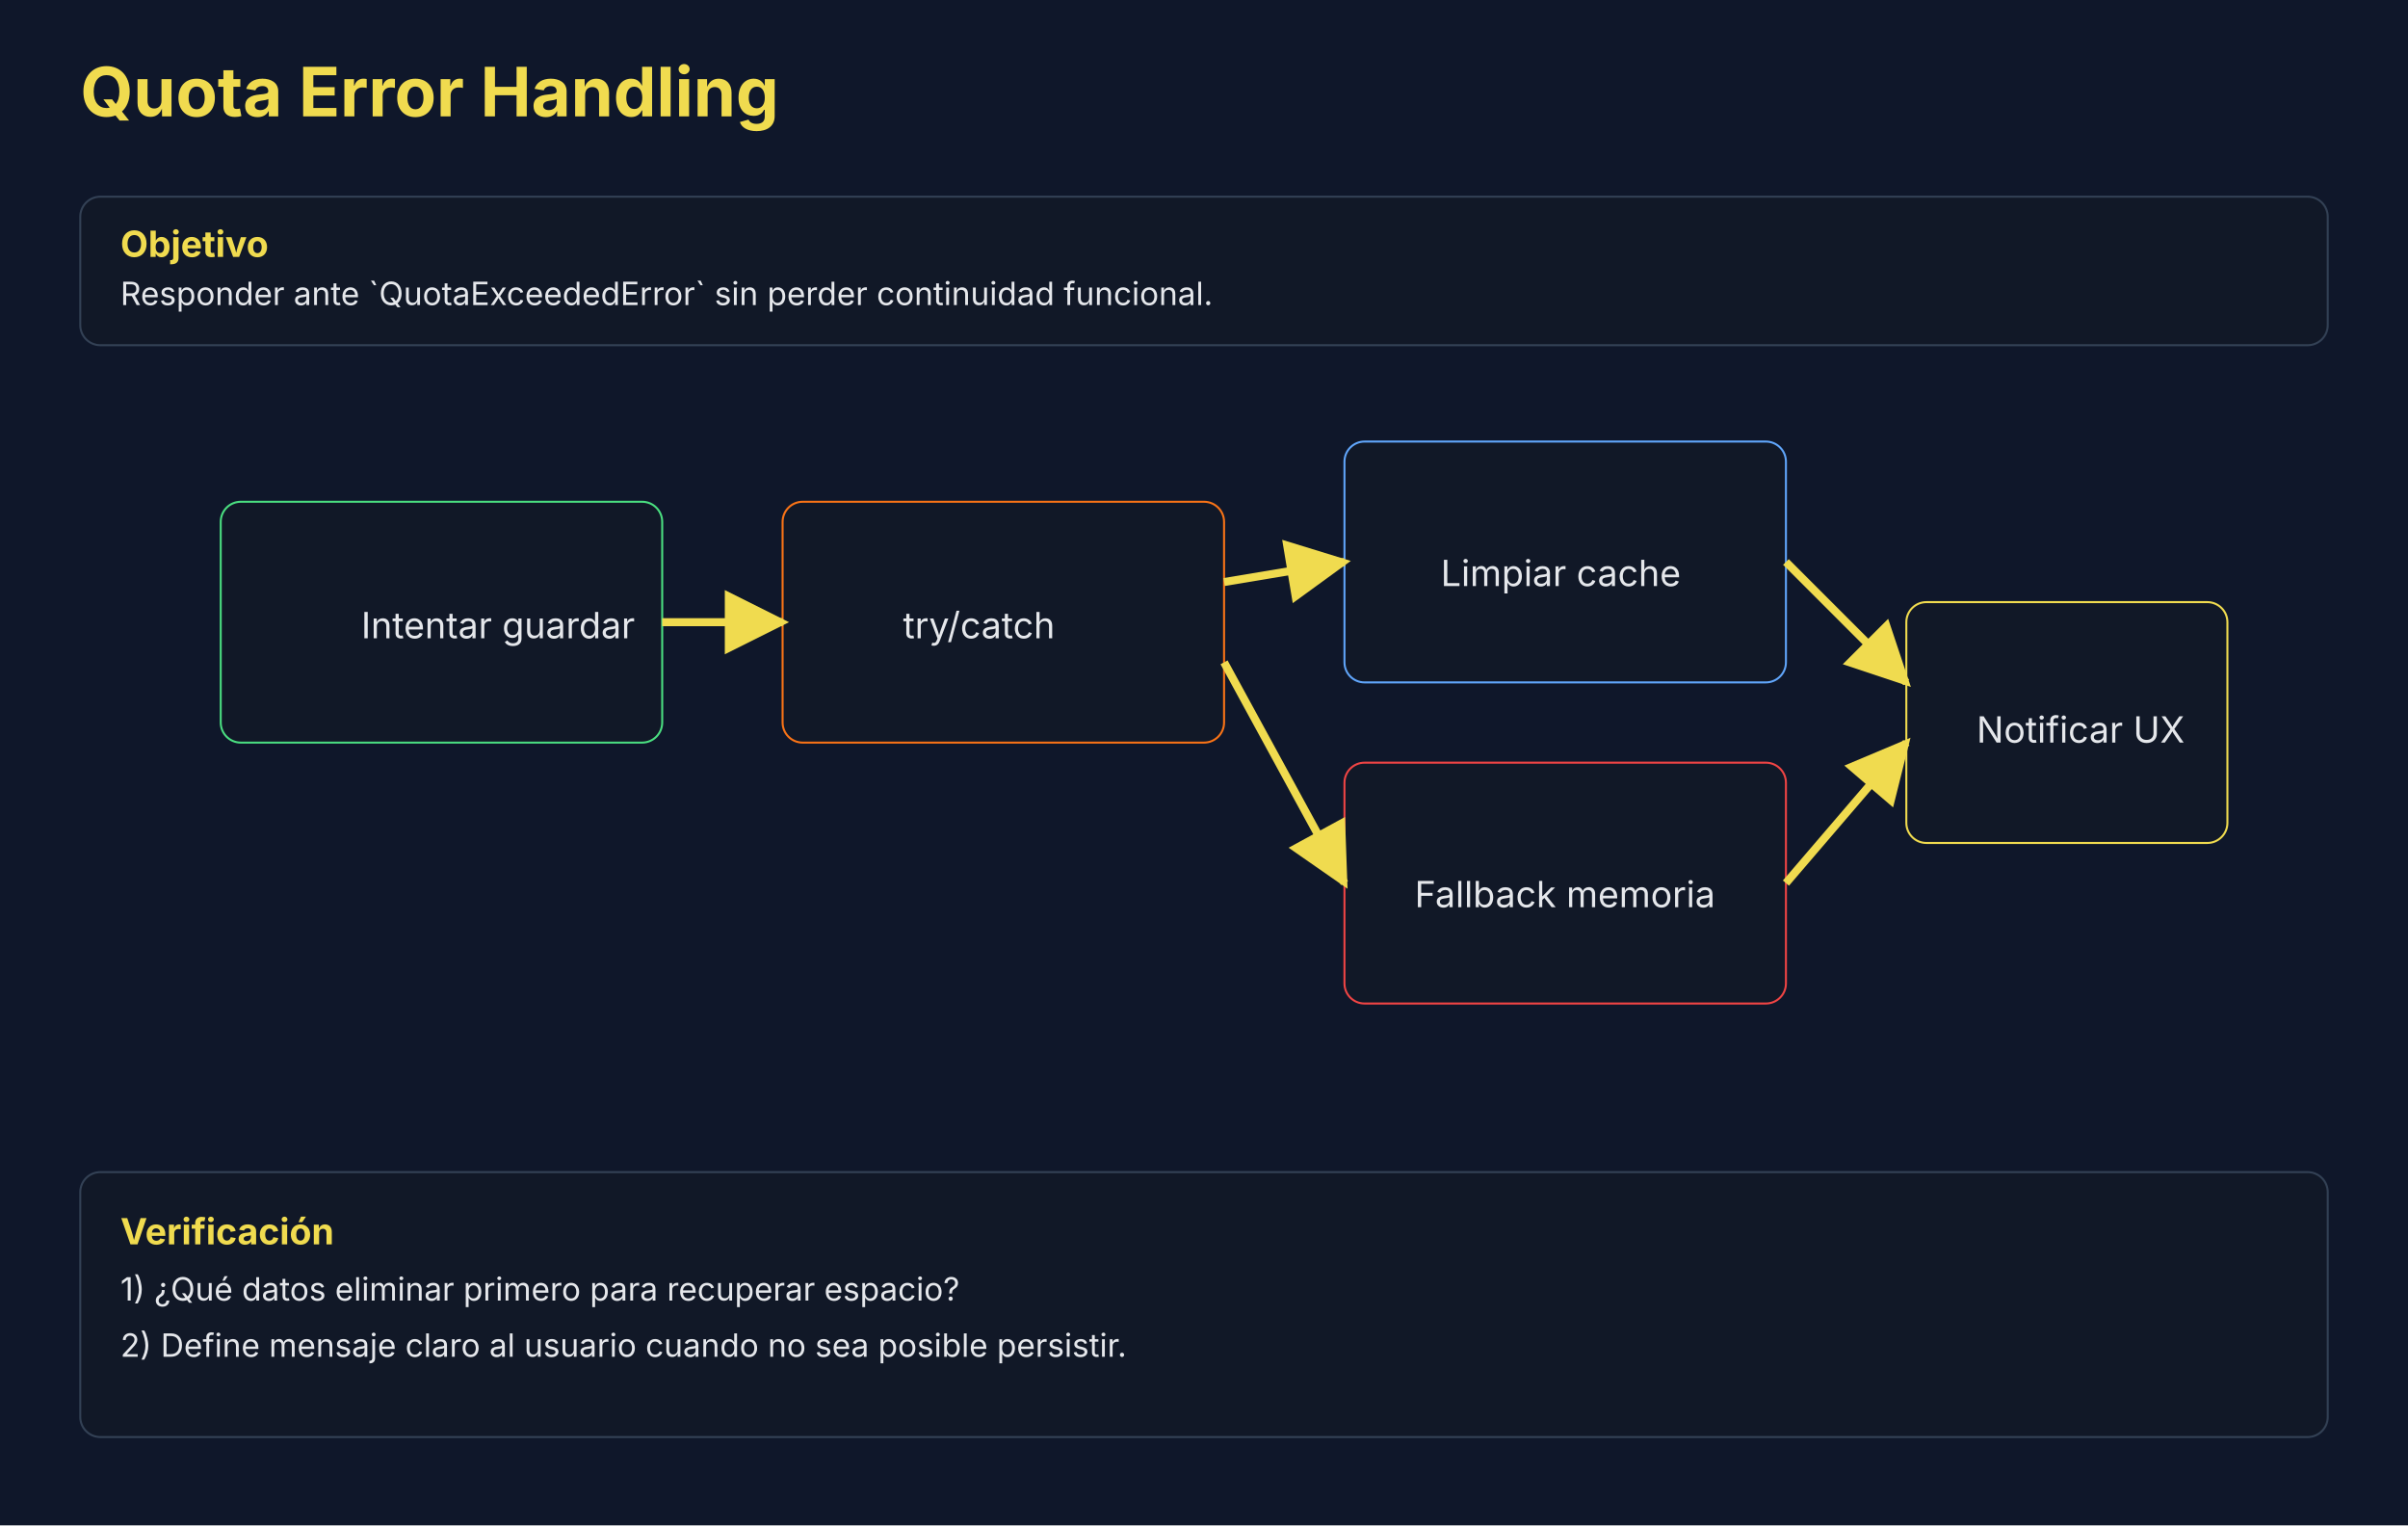
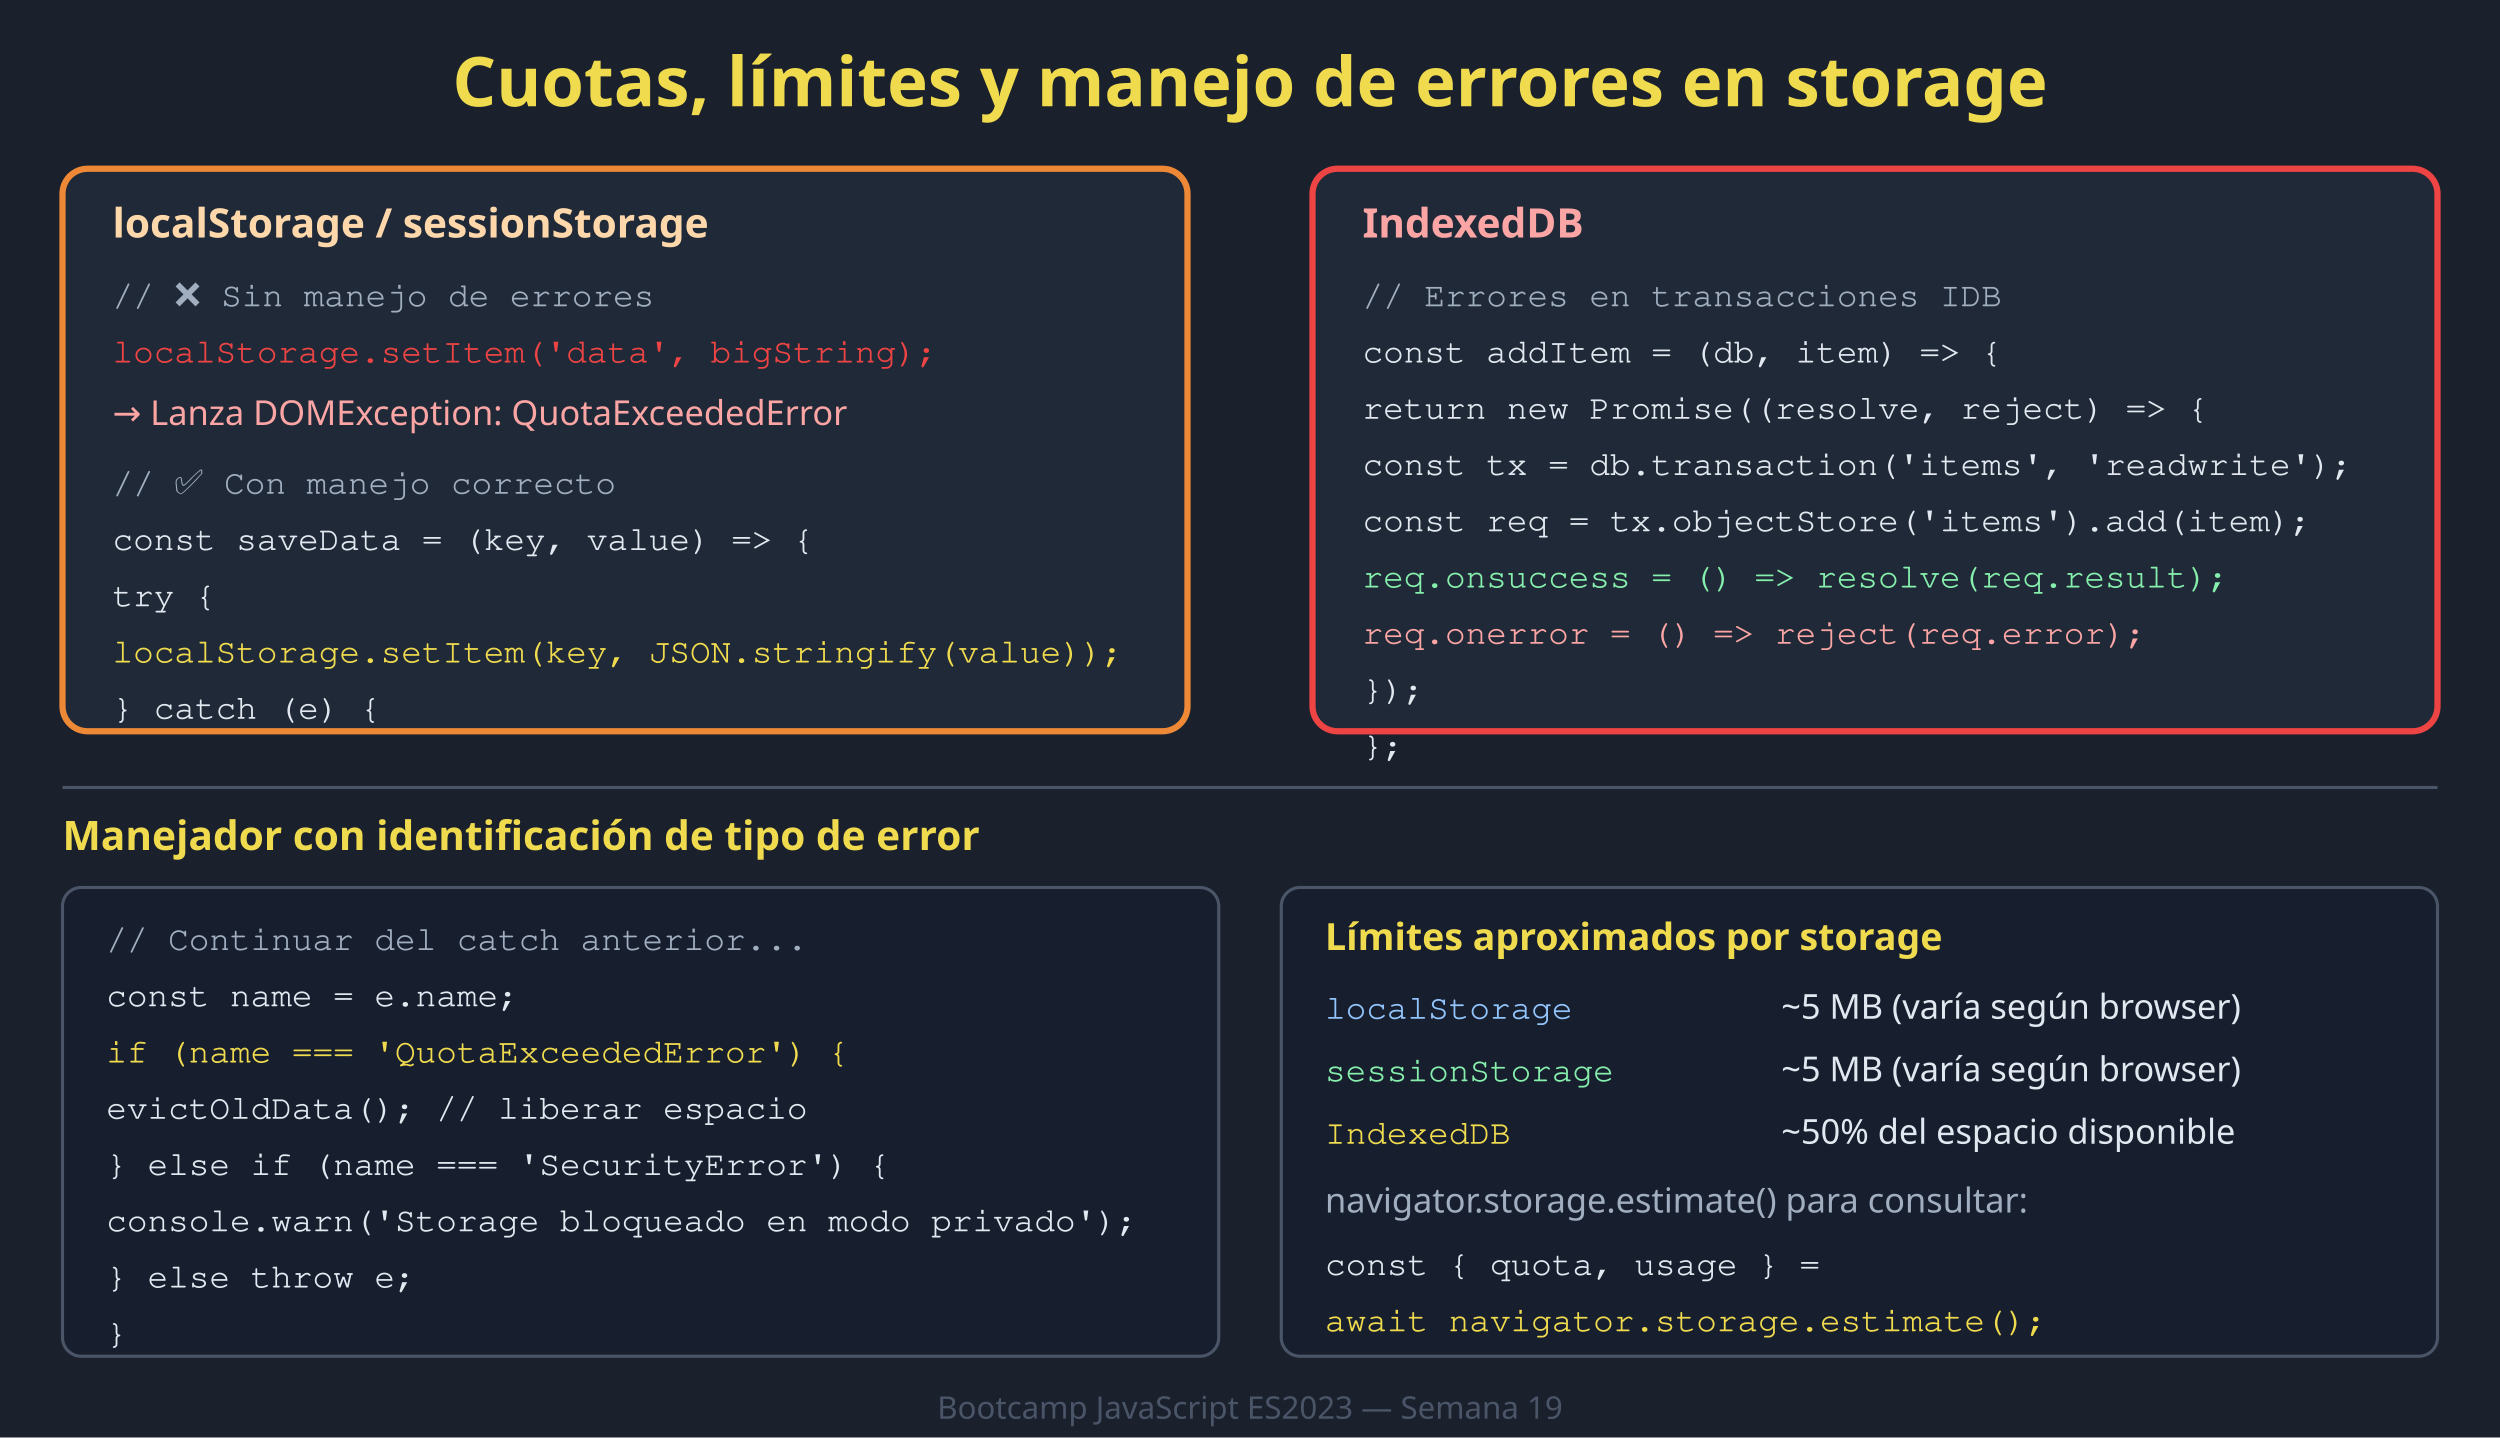
- <svg xmlns="http://www.w3.org/2000/svg" width="1200" height="760" viewBox="0 0 1200 760" role="img" aria-labelledby="title desc">
-   <rect width="1200" height="760" fill="#0f172a" />
-   <text x="40" y="58" fill="#f0db4f" font-size="34" font-family="Inter, Roboto, sans-serif" font-weight="700">Quota Error Handling</text>
-   <rect x="40" y="98" width="1120" height="74" rx="10" fill="#111827" stroke="#334155" />
-   <text x="60" y="128" fill="#f0db4f" font-size="18" font-family="Inter, Roboto, sans-serif" font-weight="700">Objetivo</text>
-   <text x="60" y="152" fill="#e5e7eb" font-size="16" font-family="Inter, Roboto, sans-serif">Responder ante `QuotaExceededError` sin perder continuidad funcional.</text>
-   <rect x="110" y="250" width="220" height="120" rx="10" fill="#111827" stroke="#4ade80" />
-   <text x="180" y="318" fill="#e5e7eb" font-size="18" font-family="Inter, Roboto, sans-serif">Intentar guardar</text>
-   <rect x="390" y="250" width="220" height="120" rx="10" fill="#111827" stroke="#f97316" />
-   <text x="450" y="318" fill="#e5e7eb" font-size="18" font-family="Inter, Roboto, sans-serif">try/catch</text>
-   <rect x="670" y="220" width="220" height="120" rx="10" fill="#111827" stroke="#60a5fa" />
-   <text x="718" y="292" fill="#e5e7eb" font-size="18" font-family="Inter, Roboto, sans-serif">Limpiar cache</text>
-   <rect x="670" y="380" width="220" height="120" rx="10" fill="#111827" stroke="#ef4444" />
-   <text x="705" y="452" fill="#e5e7eb" font-size="18" font-family="Inter, Roboto, sans-serif">Fallback memoria</text>
-   <rect x="950" y="300" width="160" height="120" rx="10" fill="#111827" stroke="#f0db4f" />
-   <text x="985" y="370" fill="#e5e7eb" font-size="18" font-family="Inter, Roboto, sans-serif">Notificar UX</text>
-   <path d="M330 310 L390 310" stroke="#f0db4f" stroke-width="4" marker-end="url(#arrow)" />
-   <path d="M610 290 L670 280" stroke="#f0db4f" stroke-width="4" marker-end="url(#arrow)" />
-   <path d="M610 330 L670 440" stroke="#f0db4f" stroke-width="4" marker-end="url(#arrow)" />
-   <path d="M890 280 L950 340" stroke="#f0db4f" stroke-width="4" marker-end="url(#arrow)" />
-   <path d="M890 440 L950 370" stroke="#f0db4f" stroke-width="4" marker-end="url(#arrow)" />
-   <rect x="40" y="584" width="1120" height="132" rx="10" fill="#111827" stroke="#334155" />
-   <text x="60" y="620" fill="#f0db4f" font-size="18" font-family="Inter, Roboto, sans-serif" font-weight="700">Verificación</text>
-   <text x="60" y="648" fill="#e5e7eb" font-size="16" font-family="Inter, Roboto, sans-serif">1) ¿Qué datos eliminar primero para recuperar espacio?</text>
-   <text x="60" y="676" fill="#e5e7eb" font-size="16" font-family="Inter, Roboto, sans-serif">2) Define mensaje claro al usuario cuando no sea posible persistir.</text>
-   <defs>
-     <marker id="arrow" viewBox="0 0 10 10" refX="9" refY="5" markerWidth="8" markerHeight="8" orient="auto">
-       <path d="M0 0 L10 5 L0 10 z" fill="#f0db4f" />
-     </marker>
-   </defs>
+ <svg xmlns="http://www.w3.org/2000/svg" viewBox="0 0 800 460">
+   <rect width="800" height="460" fill="#1a202c" />
+   <text x="400" y="34" font-family="system-ui,sans-serif" font-size="22" font-weight="bold" fill="#f0db4f" text-anchor="middle">Cuotas, límites y manejo de errores en storage</text>
+   <rect x="20" y="54" width="360" height="180" fill="#1f2937" stroke="#ed8936" stroke-width="2" rx="8" />
+   <text x="36" y="76" font-family="system-ui,sans-serif" font-size="13" font-weight="bold" fill="#fed7aa">localStorage / sessionStorage</text>
+   <text x="36" y="98" font-family="Courier,monospace" font-size="11" fill="#a0aec0">// ❌ Sin manejo de errores</text>
+   <text x="36" y="116" font-family="Courier,monospace" font-size="11" fill="#ef4444">localStorage.setItem('data', bigString);</text>
+   <text x="36" y="136" font-family="system-ui,sans-serif" font-size="11" fill="#fca5a5">→ Lanza DOMException: QuotaExceededError</text>
+   <text x="36" y="158" font-family="Courier,monospace" font-size="11" fill="#a0aec0">// ✅ Con manejo correcto</text>
+   <text x="36" y="176" font-family="Courier,monospace" font-size="11" fill="#e2e8f0">const saveData = (key, value) =&gt; {</text>
+   <text x="36" y="194" font-family="Courier,monospace" font-size="11" fill="#e2e8f0">  try {</text>
+   <text x="36" y="212" font-family="Courier,monospace" font-size="11" fill="#f0db4f">    localStorage.setItem(key, JSON.stringify(value));</text>
+   <text x="36" y="230" font-family="Courier,monospace" font-size="11" fill="#e2e8f0">  } catch (e) {</text>
+   <rect x="420" y="54" width="360" height="180" fill="#1f2937" stroke="#ef4444" stroke-width="2" rx="8" />
+   <text x="436" y="76" font-family="system-ui,sans-serif" font-size="13" font-weight="bold" fill="#fca5a5">IndexedDB</text>
+   <text x="436" y="98" font-family="Courier,monospace" font-size="11" fill="#a0aec0">// Errores en transacciones IDB</text>
+   <text x="436" y="116" font-family="Courier,monospace" font-size="11" fill="#e2e8f0">const addItem = (db, item) =&gt; {</text>
+   <text x="436" y="134" font-family="Courier,monospace" font-size="11" fill="#e2e8f0">  return new Promise((resolve, reject) =&gt; {</text>
+   <text x="436" y="152" font-family="Courier,monospace" font-size="11" fill="#e2e8f0">    const tx = db.transaction('items', 'readwrite');</text>
+   <text x="436" y="170" font-family="Courier,monospace" font-size="11" fill="#e2e8f0">    const req = tx.objectStore('items').add(item);</text>
+   <text x="436" y="188" font-family="Courier,monospace" font-size="11" fill="#86efac">    req.onsuccess = () =&gt; resolve(req.result);</text>
+   <text x="436" y="206" font-family="Courier,monospace" font-size="11" fill="#fca5a5">    req.onerror = () =&gt; reject(req.error);</text>
+   <text x="436" y="224" font-family="Courier,monospace" font-size="11" fill="#e2e8f0">  });</text>
+   <text x="436" y="242" font-family="Courier,monospace" font-size="11" fill="#e2e8f0">};</text>
+   <line x1="20" y1="252" x2="780" y2="252" stroke="#4a5568" stroke-width="1" />
+   <text x="20" y="272" font-family="system-ui,sans-serif" font-size="13" font-weight="bold" fill="#f0db4f">Manejador con identificación de tipo de error</text>
+   <rect x="20" y="284" width="370" height="150" fill="#171e2e" rx="6" stroke="#4a5568" stroke-width="1" />
+   <text x="34" y="304" font-family="Courier,monospace" font-size="11" fill="#a0aec0">  // Continuar del catch anterior...</text>
+   <text x="34" y="322" font-family="Courier,monospace" font-size="11" fill="#e2e8f0">    const name = e.name;</text>
+   <text x="34" y="340" font-family="Courier,monospace" font-size="11" fill="#f0db4f">    if (name === 'QuotaExceededError') {</text>
+   <text x="34" y="358" font-family="Courier,monospace" font-size="11" fill="#e2e8f0">      evictOldData();  // liberar espacio</text>
+   <text x="34" y="376" font-family="Courier,monospace" font-size="11" fill="#e2e8f0">    } else if (name === 'SecurityError') {</text>
+   <text x="34" y="394" font-family="Courier,monospace" font-size="11" fill="#e2e8f0">      console.warn('Storage bloqueado en modo privado');</text>
+   <text x="34" y="412" font-family="Courier,monospace" font-size="11" fill="#e2e8f0">    } else throw e;</text>
+   <text x="34" y="430" font-family="Courier,monospace" font-size="11" fill="#e2e8f0">  }</text>
+   <rect x="410" y="284" width="370" height="150" fill="#171e2e" rx="6" stroke="#4a5568" stroke-width="1" />
+   <text x="424" y="304" font-family="system-ui,sans-serif" font-size="12" font-weight="bold" fill="#f0db4f">Límites aproximados por storage</text>
+   <text x="424" y="326" font-family="Courier,monospace" font-size="11" fill="#93c5fd">localStorage     </text>
+   <text x="570" y="326" font-family="system-ui,sans-serif" font-size="11" fill="#e2e8f0">~5 MB (varía según browser)</text>
+   <text x="424" y="346" font-family="Courier,monospace" font-size="11" fill="#86efac">sessionStorage   </text>
+   <text x="570" y="346" font-family="system-ui,sans-serif" font-size="11" fill="#e2e8f0">~5 MB (varía según browser)</text>
+   <text x="424" y="366" font-family="Courier,monospace" font-size="11" fill="#f0db4f">IndexedDB        </text>
+   <text x="570" y="366" font-family="system-ui,sans-serif" font-size="11" fill="#e2e8f0">~50% del espacio disponible</text>
+   <text x="424" y="388" font-family="system-ui,sans-serif" font-size="11" fill="#a0aec0">navigator.storage.estimate() para consultar:</text>
+   <text x="424" y="408" font-family="Courier,monospace" font-size="11" fill="#e2e8f0">const { quota, usage } =</text>
+   <text x="424" y="426" font-family="Courier,monospace" font-size="11" fill="#f0db4f">  await navigator.storage.estimate();</text>
+   <text x="400" y="454" font-family="system-ui,sans-serif" font-size="10" fill="#4a5568" text-anchor="middle">Bootcamp JavaScript ES2023 — Semana 19</text>
</svg>
